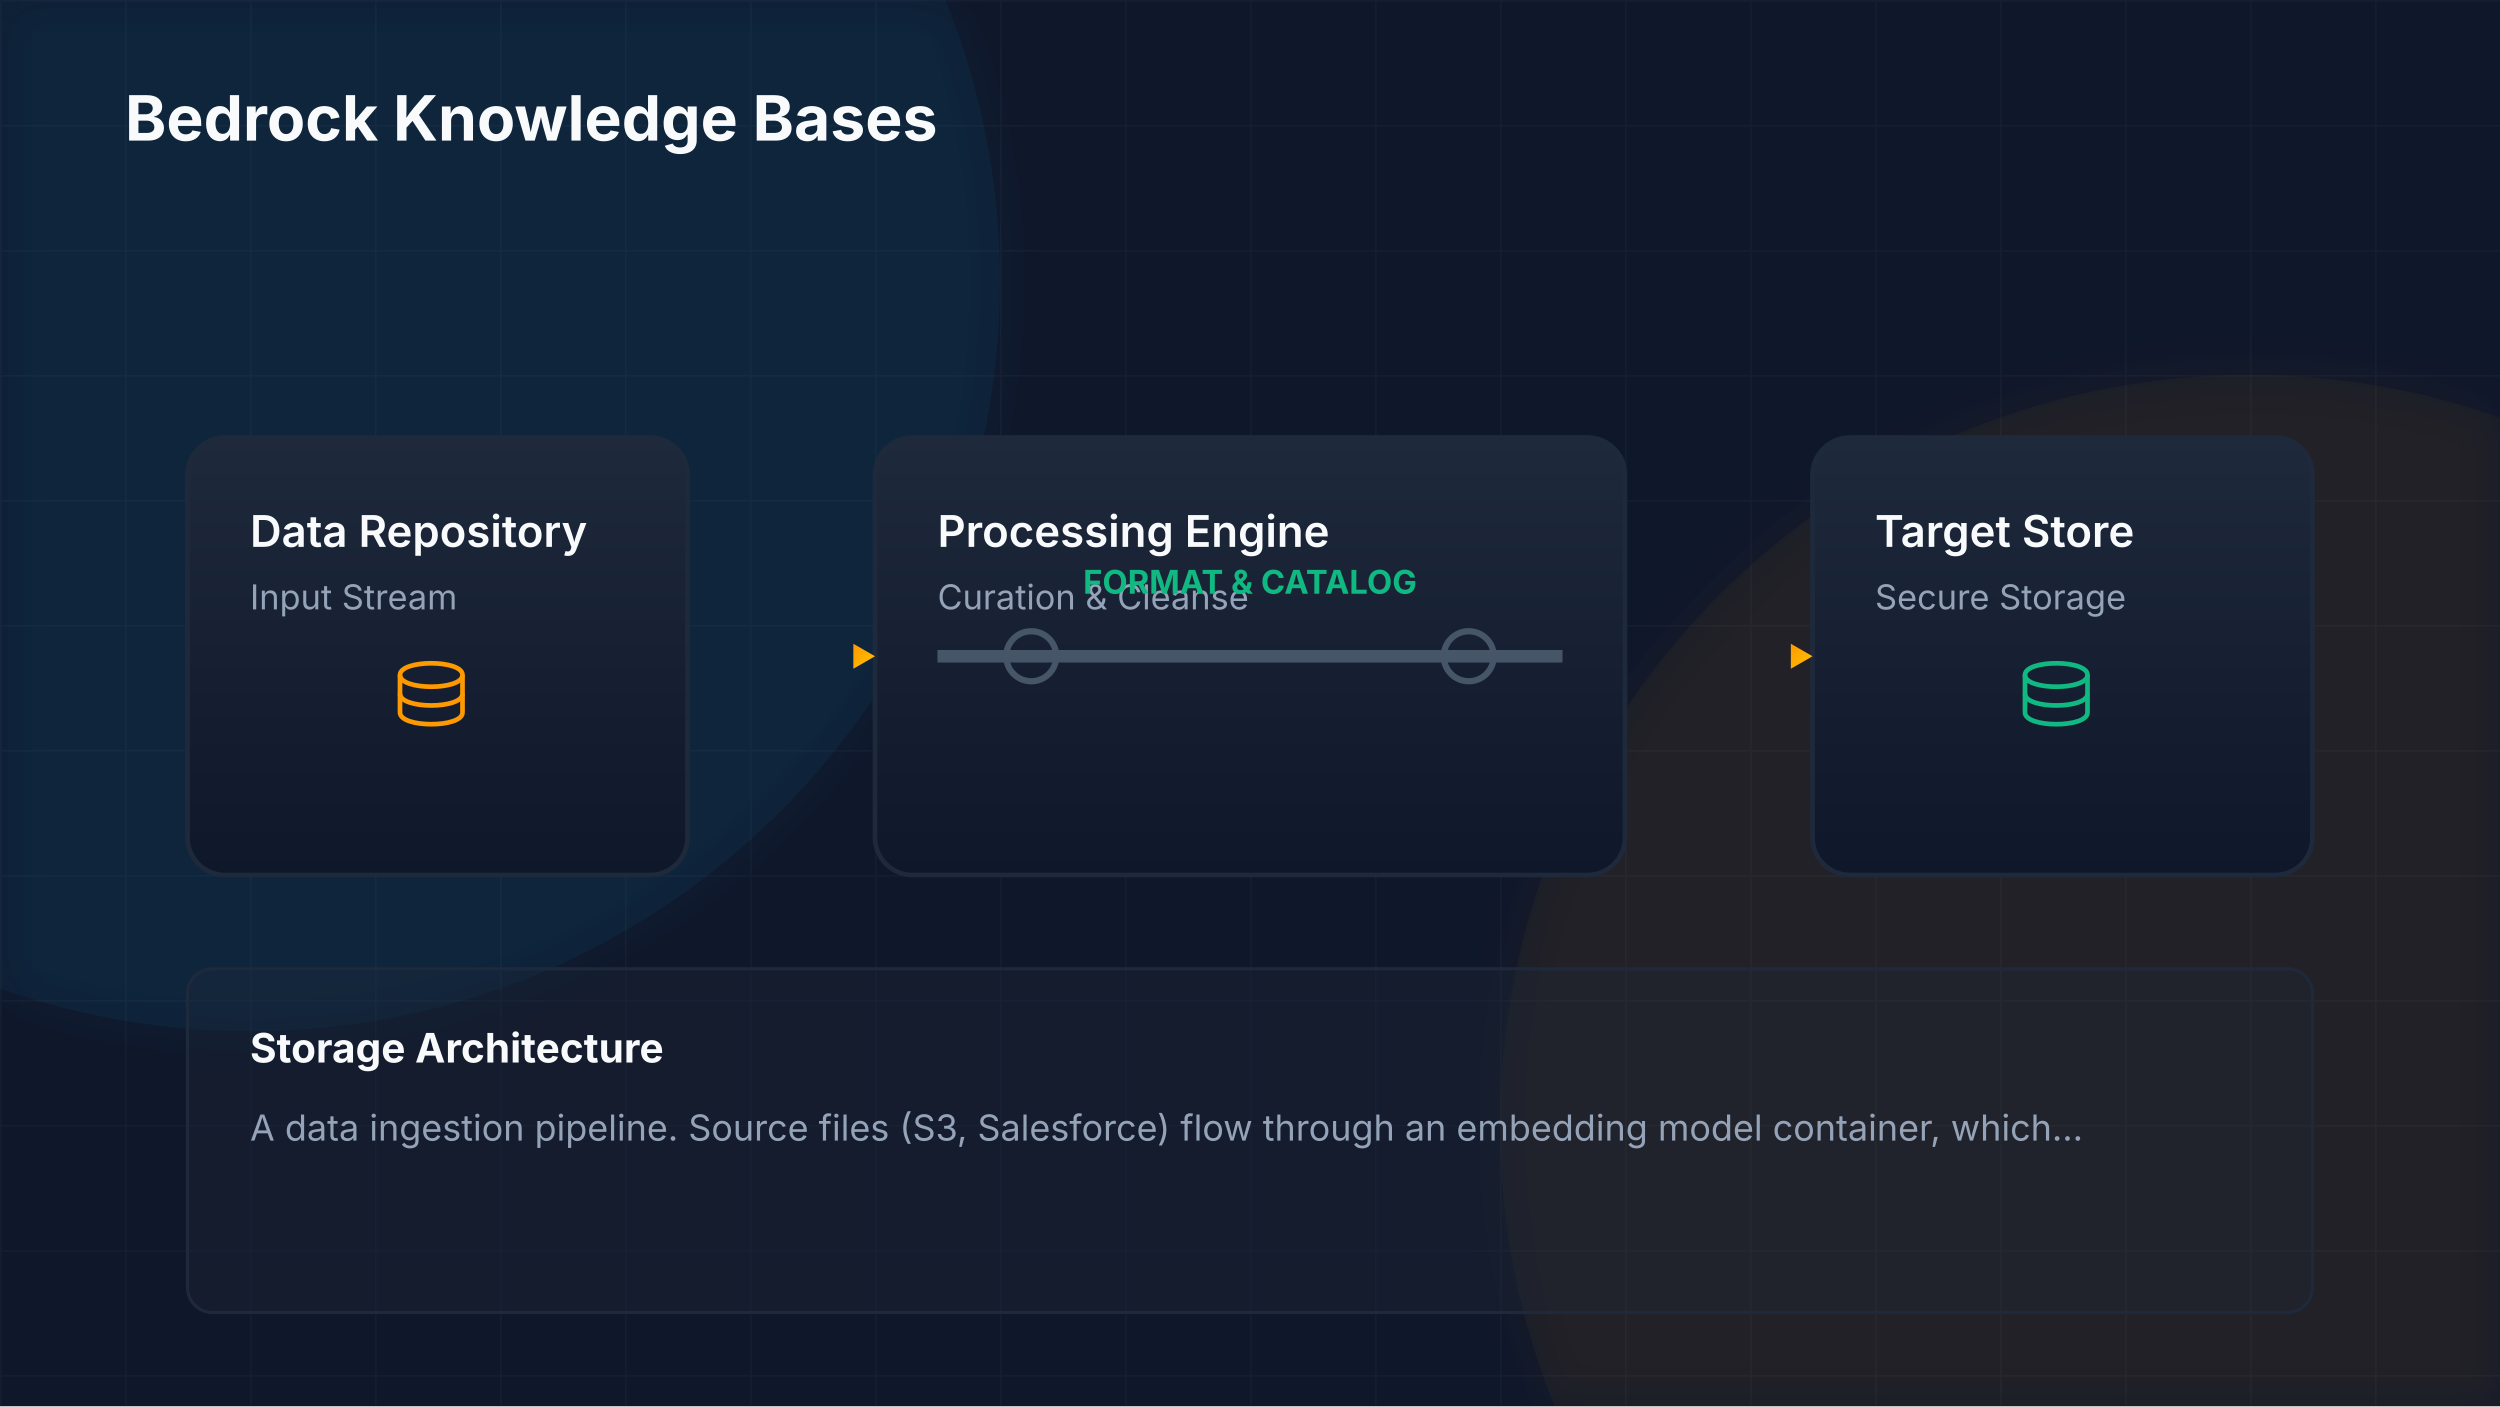
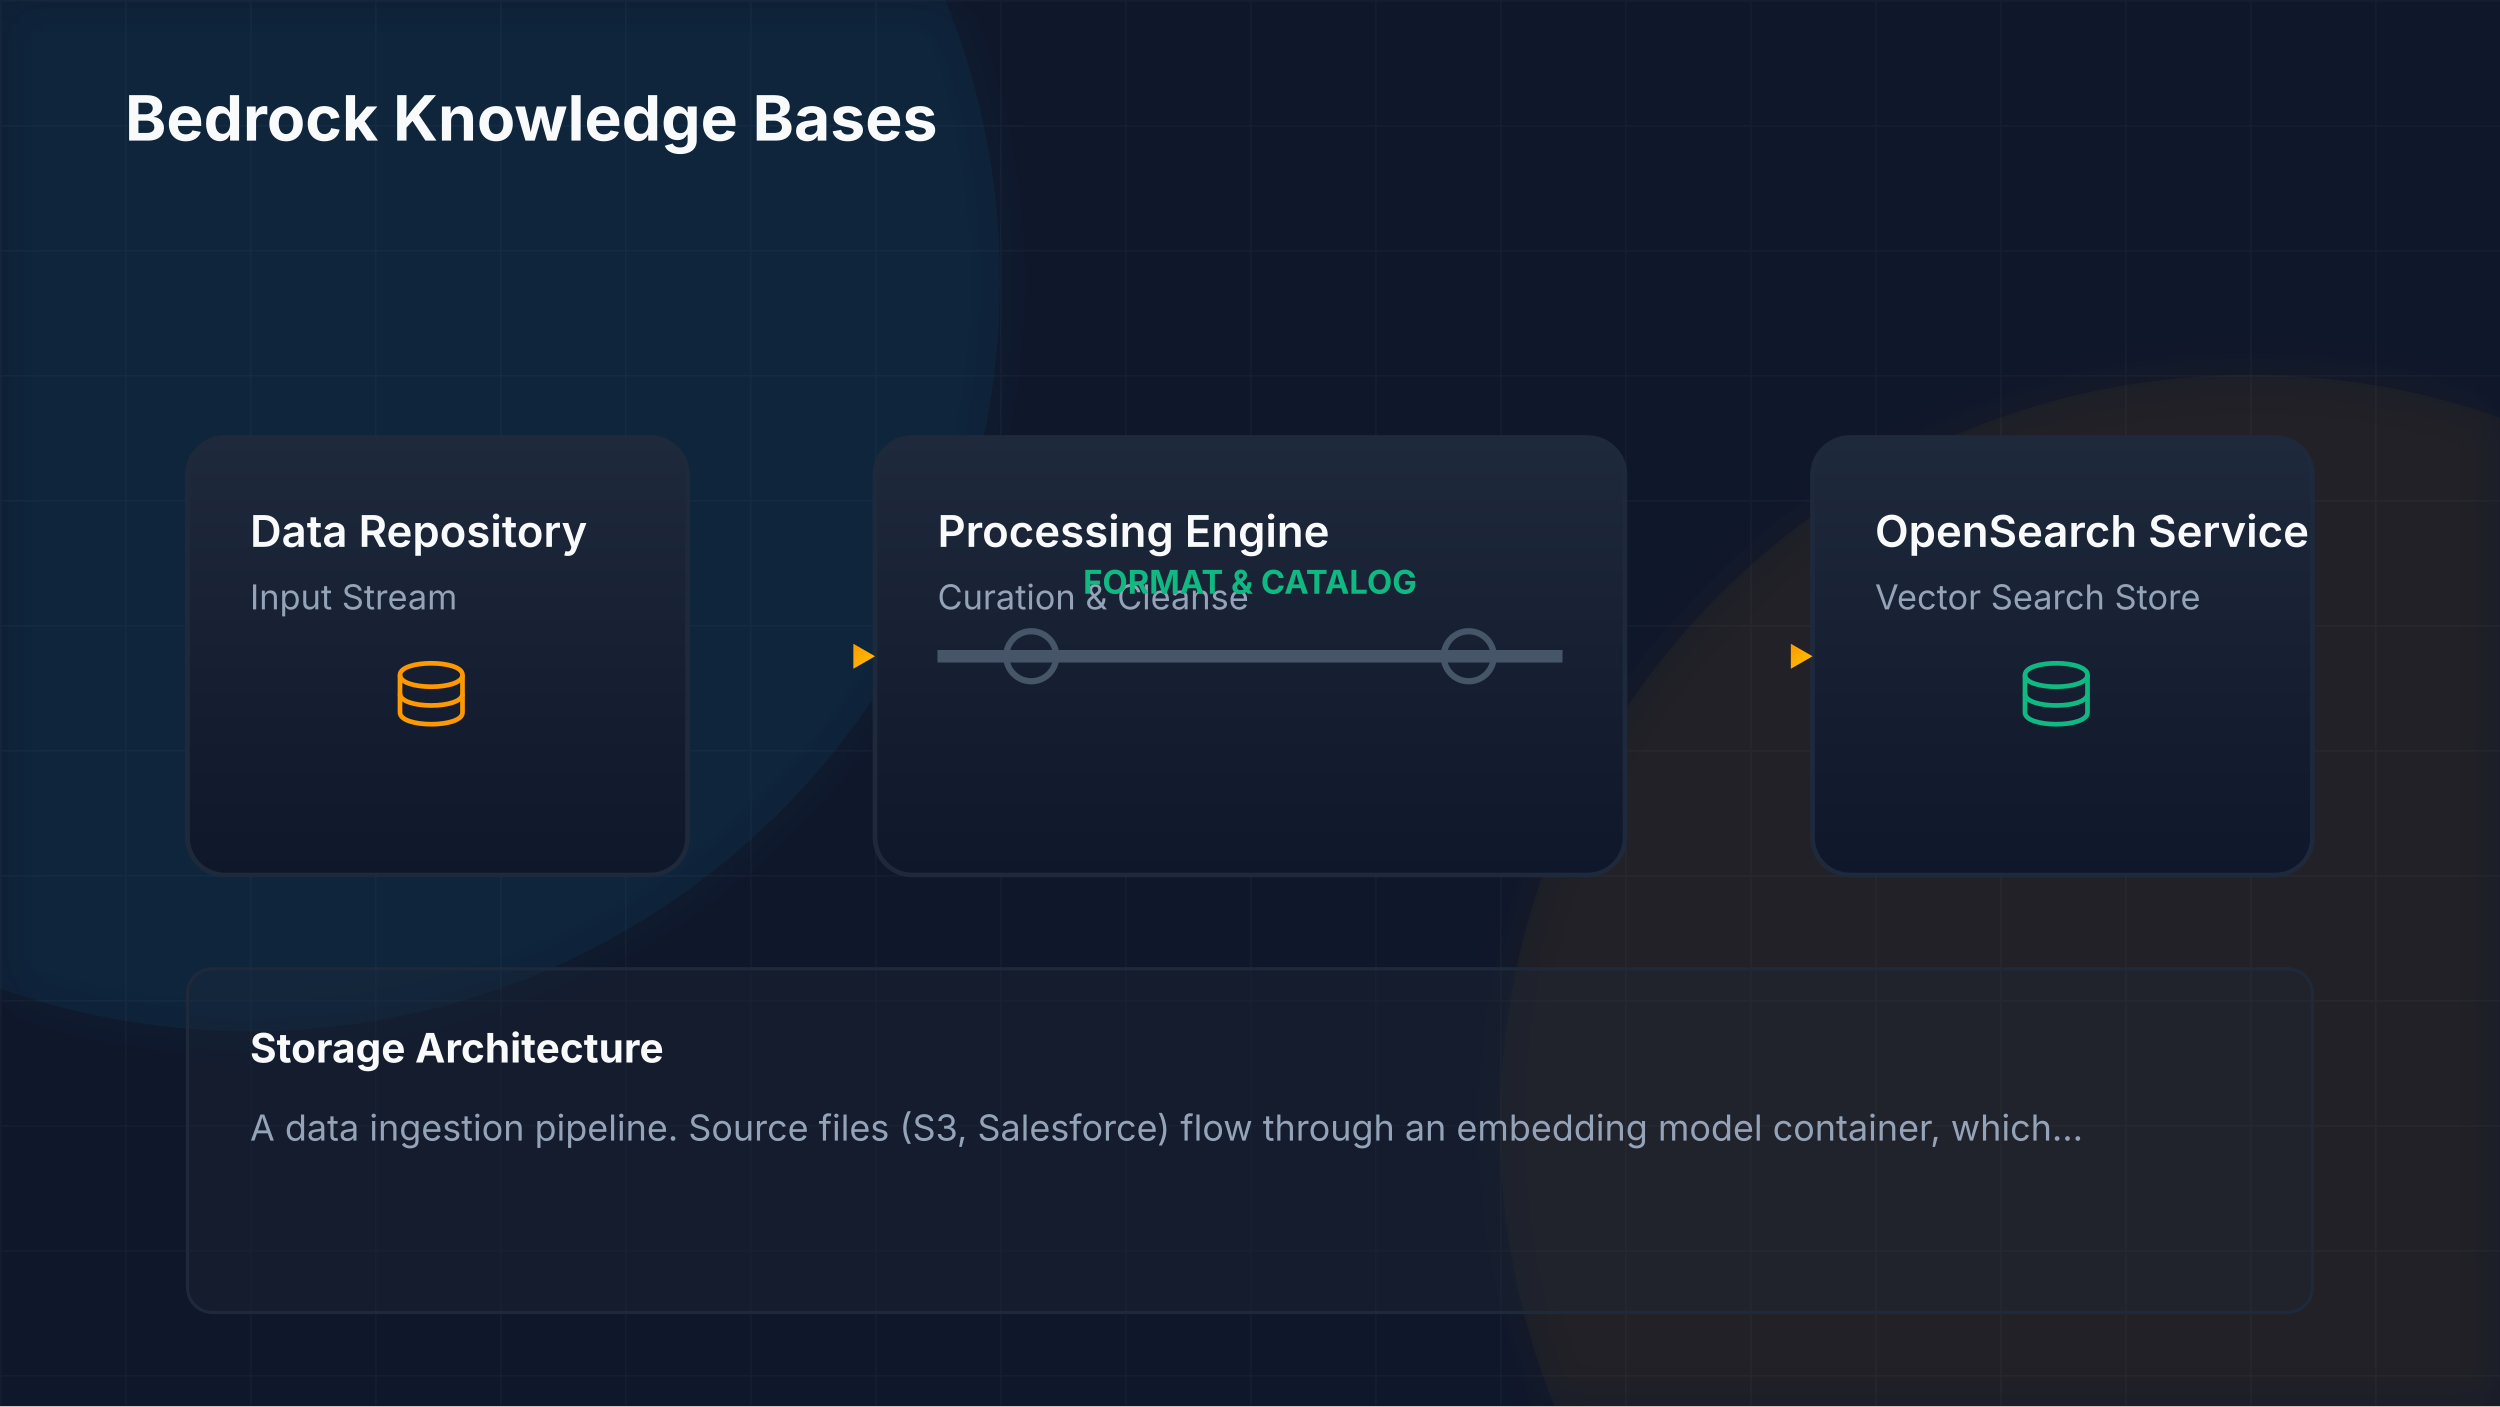
<svg xmlns="http://www.w3.org/2000/svg" viewBox="0 0 800 450" width="100%" height="100%">
  <defs>
    <linearGradient id="aws-orange" x1="0%" y1="0%" x2="100%" y2="100%">
      <stop offset="0%" stop-color="#FF9900" />
      <stop offset="100%" stop-color="#FFC400" />
    </linearGradient>
    <linearGradient id="cloud-blue" x1="0%" y1="0%" x2="100%" y2="100%">
      <stop offset="0%" stop-color="#00A3E0" />
      <stop offset="100%" stop-color="#1D70B8" />
    </linearGradient>
    <linearGradient id="success-green" x1="0%" y1="0%" x2="100%" y2="100%">
      <stop offset="0%" stop-color="#10B981" />
      <stop offset="100%" stop-color="#059669" />
    </linearGradient>
    <linearGradient id="alert-red" x1="0%" y1="0%" x2="100%" y2="100%">
      <stop offset="0%" stop-color="#EF4444" />
      <stop offset="100%" stop-color="#DC2626" />
    </linearGradient>
    <linearGradient id="warning-gold" x1="0%" y1="0%" x2="100%" y2="100%">
      <stop offset="0%" stop-color="#F59E0B" />
      <stop offset="100%" stop-color="#D97706" />
    </linearGradient>
    <linearGradient id="dark-card" x1="0%" y1="0%" x2="0%" y2="100%">
      <stop offset="0%" stop-color="#1E293B" />
      <stop offset="100%" stop-color="#0F172A" />
    </linearGradient>
    <linearGradient id="purple-glow" x1="0%" y1="0%" x2="100%" y2="100%">
      <stop offset="0%" stop-color="#8B5CF6" />
      <stop offset="100%" stop-color="#6D28D9" />
    </linearGradient>
    <filter id="glow-orange" x="-20%" y="-20%" width="140%" height="140%">
      <feGaussianBlur stdDeviation="8" result="blur" />
      <feComposite in="SourceGraphic" in2="blur" operator="over" />
    </filter>
    <filter id="glow-blue" x="-20%" y="-20%" width="140%" height="140%">
      <feGaussianBlur stdDeviation="8" result="blur" />
      <feComposite in="SourceGraphic" in2="blur" operator="over" />
    </filter>
    <pattern id="grid" width="40" height="40" patternUnits="userSpaceOnUse">
      <path d="M 40 0 L 0 0 0 40" fill="none" stroke="rgba(148, 163, 184, 0.05)" stroke-width="1" />
    </pattern>
  </defs>
  <rect width="800" height="450" fill="#0F172A" />
  <rect width="800" height="450" fill="url(#grid)" />
  <circle cx="80.0" cy="90.0" r="240.0" fill="rgba(0, 163, 224, 0.05)" filter="url(#glow-blue)" />
  <circle cx="720.0" cy="360.0" r="240.0" fill="rgba(255, 153, 0, 0.04)" filter="url(#glow-orange)" />
  <text x="40" y="45" font-family="Inter, system-ui, sans-serif" font-size="20" font-weight="700" fill="#F8FAFC">Bedrock Knowledge Bases</text>
  <rect x="60" y="140" width="160" height="140" rx="12" fill="url(#dark-card)" stroke="#1E293B" stroke-width="1.5" />
  <text x="80" y="175" font-family="Inter, system-ui, sans-serif" font-size="14" font-weight="600" fill="#F8FAFC">Data Repository</text>
  <text x="80" y="195" font-family="Inter, system-ui, sans-serif" font-size="11" fill="#94A3B8">Input Stream</text>
  <g transform="translate(128,210)">
    <path d="M 0 6 C 0 1, 20 1, 20 6 C 20 11, 0 11, 0 6 Z" fill="none" stroke="#FF9900" stroke-width="1.5" />
    <path d="M 0 6 L 0 12 C 0 17, 20 17, 20 12 L 20 6" fill="none" stroke="#FF9900" stroke-width="1.5" />
    <path d="M 0 12 L 0 18 C 0 23, 20 23, 20 18 L 20 12" fill="none" stroke="#FF9900" stroke-width="1.5" />
  </g>
  <rect x="280" y="140" width="240" height="140" rx="12" fill="url(#dark-card)" stroke="#1E293B" stroke-width="1.5" />
  <text x="300" y="175" font-family="Inter, system-ui, sans-serif" font-size="14" font-weight="600" fill="#F8FAFC">Processing Engine</text>
  <text x="300" y="195" font-family="Inter, system-ui, sans-serif" font-size="11" fill="#94A3B8">Curation &amp; Cleanse</text>
  <line x1="300" y1="210" x2="500" y2="210" stroke="#475569" stroke-width="4" />
  <circle cx="330" cy="210" r="8" fill="none" stroke="#475569" stroke-width="2" />
  <circle cx="470" cy="210" r="8" fill="none" stroke="#475569" stroke-width="2" />
  <text x="400" y="190" font-family="Inter" font-size="10.5" fill="#10B981" font-weight="700" text-anchor="middle">FORMAT &amp; CATALOG</text>
  <rect x="580" y="140" width="160" height="140" rx="12" fill="url(#dark-card)" stroke="#1E293B" stroke-width="1.5" />
-   <text x="600" y="175" font-family="Inter, system-ui, sans-serif" font-size="14" font-weight="600" fill="#F8FAFC">Target Store</text>
-   <text x="600" y="195" font-family="Inter, system-ui, sans-serif" font-size="11" fill="#94A3B8">Secure Storage</text>
+   <text x="600" y="175" font-family="Inter, system-ui, sans-serif" font-size="14" font-weight="600" fill="#F8FAFC">OpenSearch Service</text>
+   <text x="600" y="195" font-family="Inter, system-ui, sans-serif" font-size="11" fill="#94A3B8">Vector Search Store</text>
  <g transform="translate(648,210)">
    <path d="M 0 6 C 0 1, 20 1, 20 6 C 20 11, 0 11, 0 6 Z" fill="none" stroke="#10B981" stroke-width="1.5" />
    <path d="M 0 6 L 0 12 C 0 17, 20 17, 20 12 L 20 6" fill="none" stroke="#10B981" stroke-width="1.5" />
    <path d="M 0 12 L 0 18 C 0 23, 20 23, 20 18 L 20 12" fill="none" stroke="#10B981" stroke-width="1.5" />
  </g>
  <line x1="220" y1="210" x2="280" y2="210" stroke="url(#aws-orange)" stroke-width="2" />
  <path d="M 280 210 L 273.072 214.0 L 273.072 206.0 Z" fill="url(#aws-orange)" />
  <line x1="520" y1="210" x2="580" y2="210" stroke="url(#aws-orange)" stroke-width="2" />
  <path d="M 580 210 L 573.072 214.0 L 573.072 206.0 Z" fill="url(#aws-orange)" />
  <rect x="60" y="310" width="680" height="110" rx="8" fill="rgba(30,41,59,0.3)" stroke="#1E293B" stroke-width="1" />
  <text x="80" y="340" font-family="Inter, sans-serif" font-size="13" font-weight="700" fill="#F8FAFC">Storage Architecture</text>
  <text x="80" y="365" font-family="Inter, sans-serif" font-size="11.5" fill="#94A3B8">A data ingestion pipeline. Source files (S3, Salesforce) flow through an embedding model container, which...</text>
</svg>
